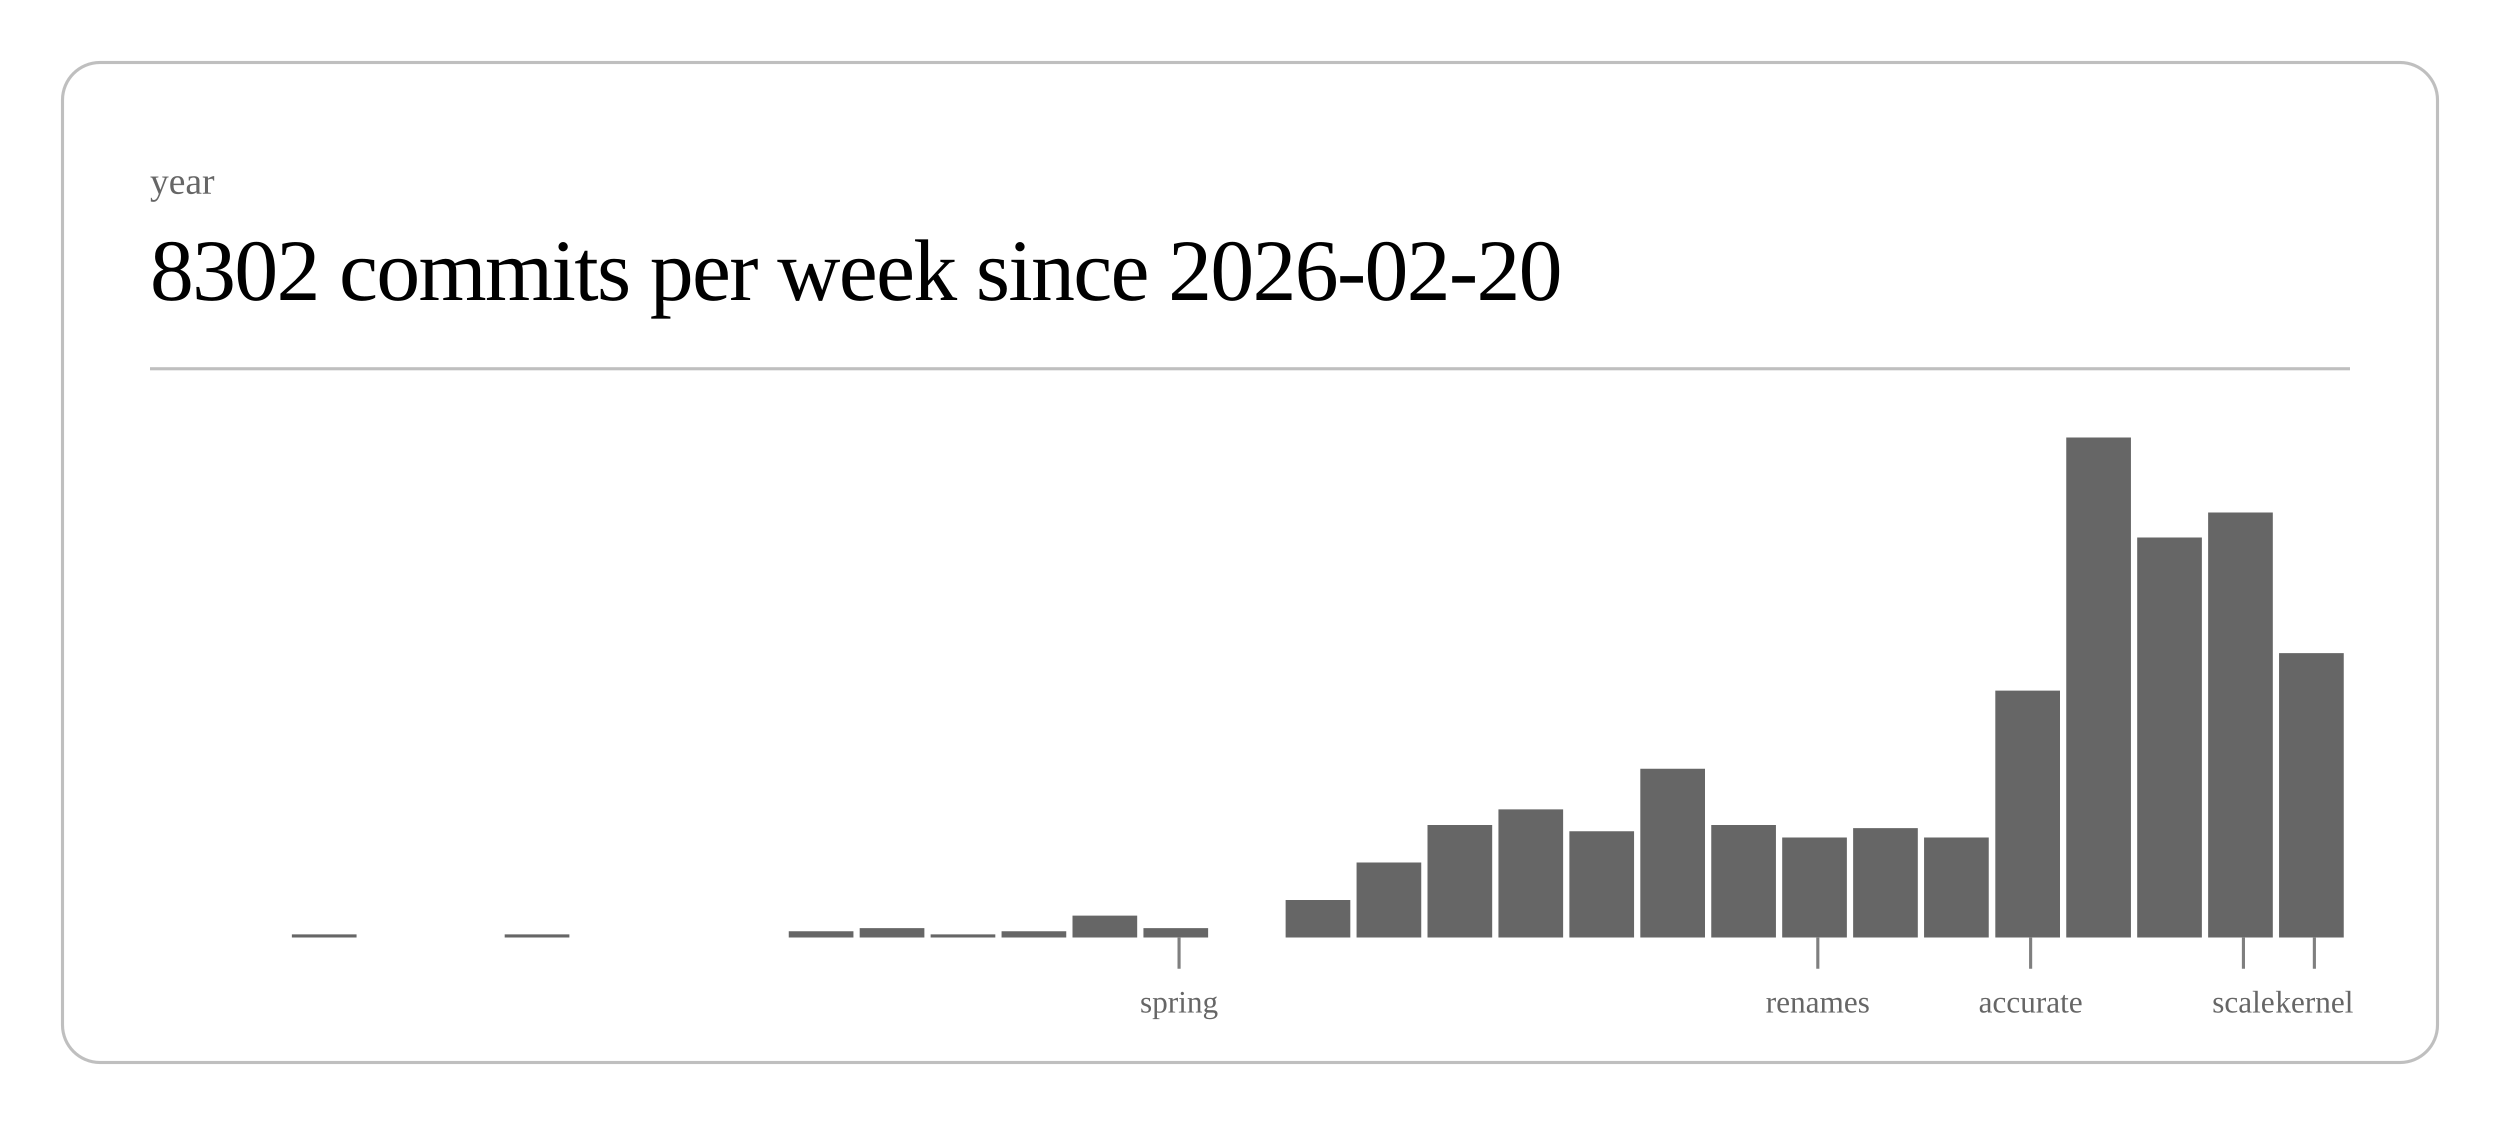
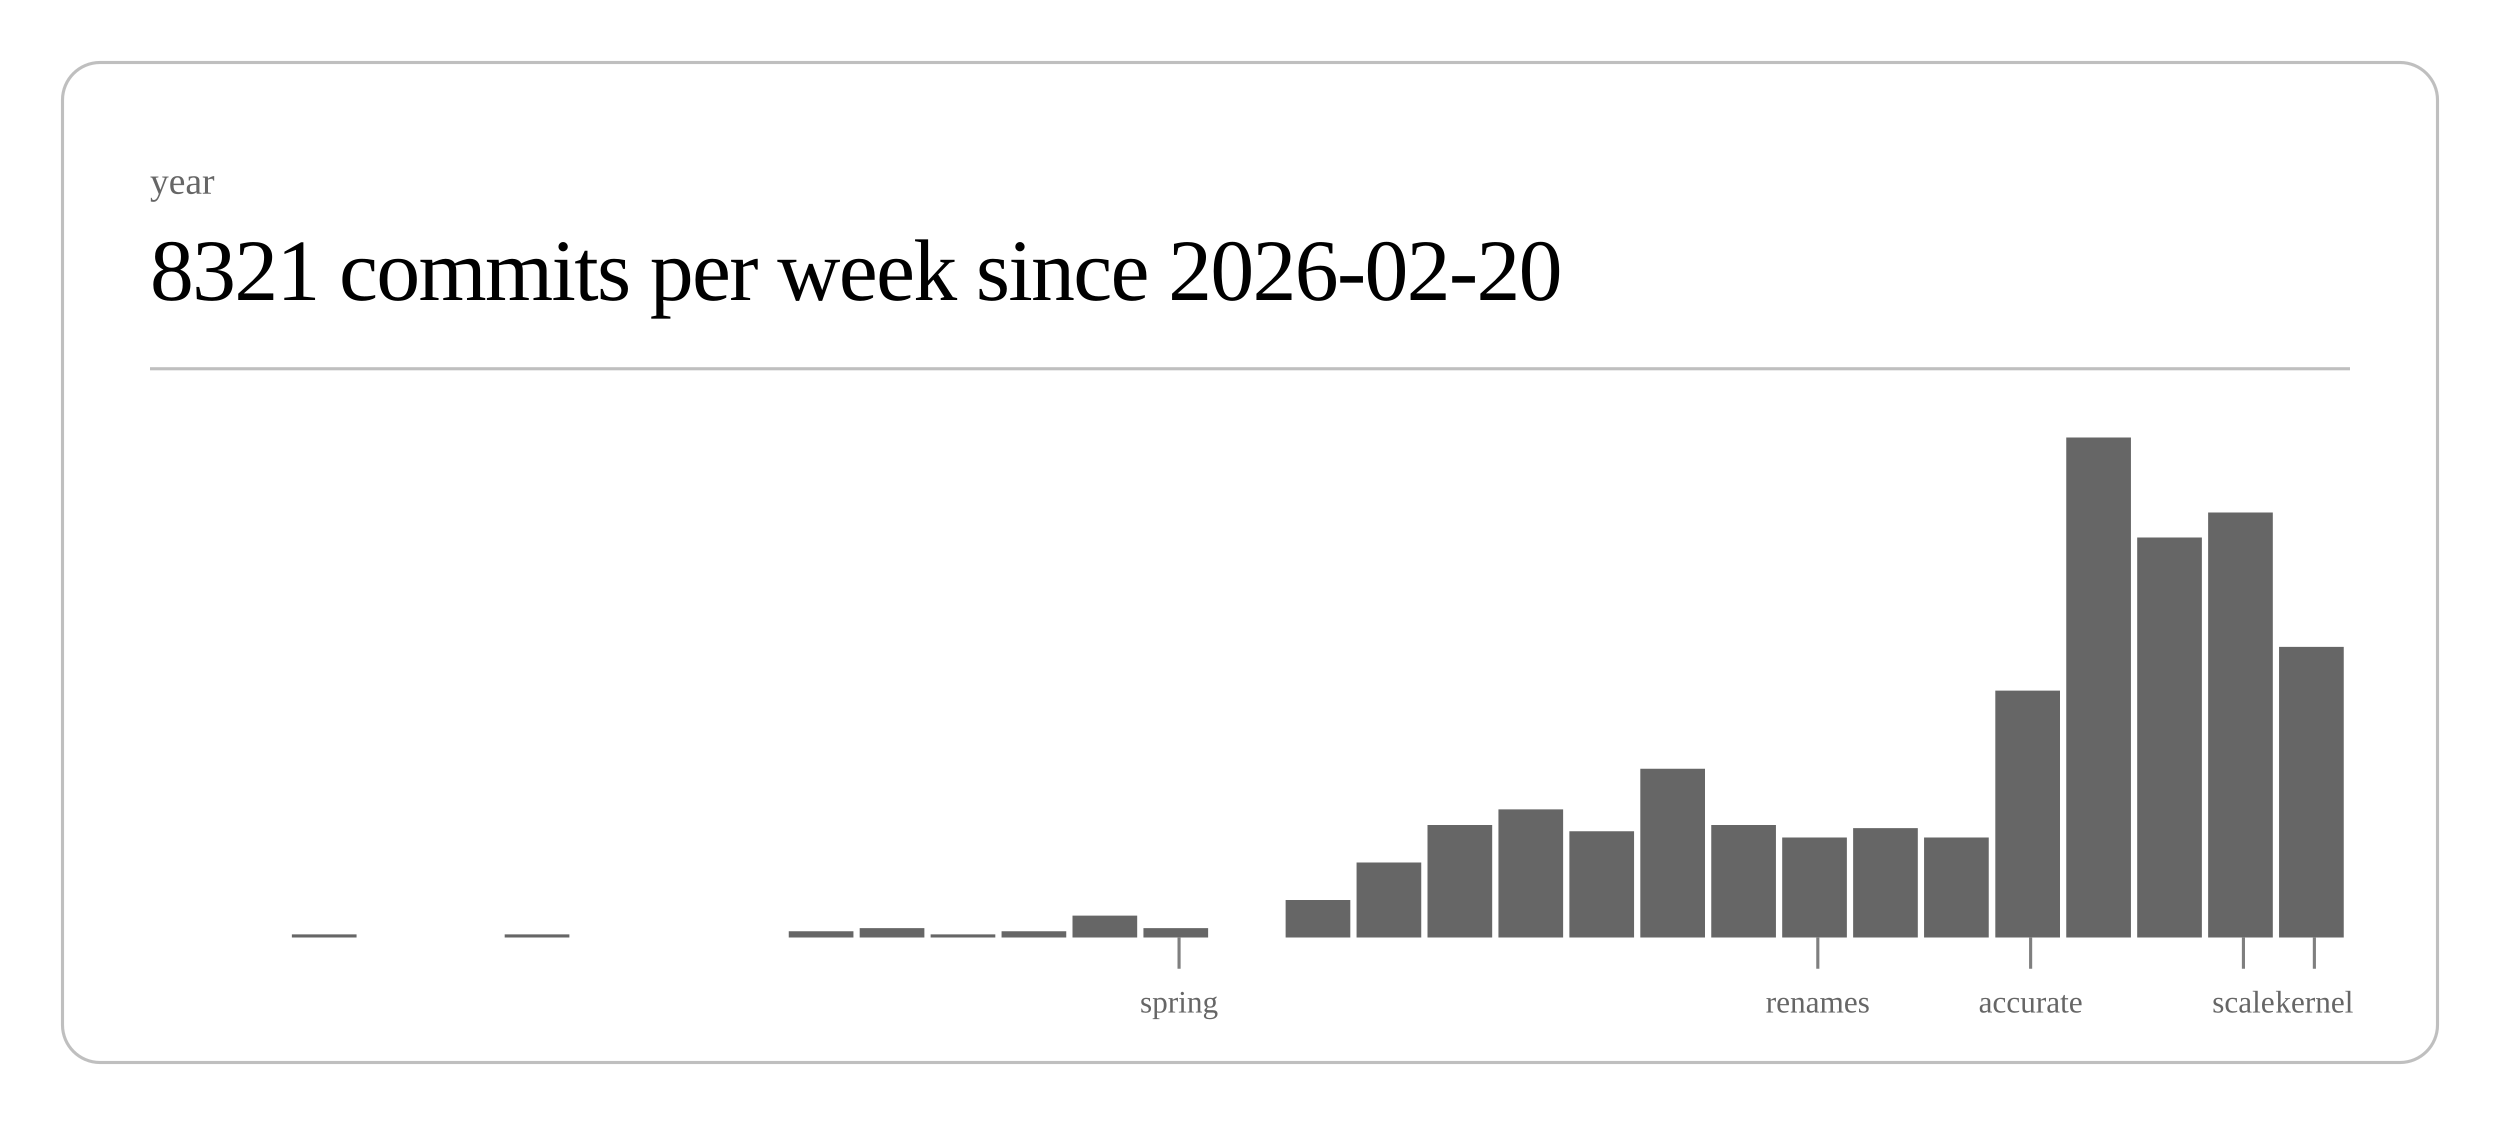
<svg xmlns="http://www.w3.org/2000/svg" class="post-header-svg" viewBox="0 0 800 360" width="800" height="360">
  <rect x="20" y="20" width="760" height="320" rx="12" ry="12" fill="none" stroke="currentColor" stroke-width="1" opacity="0.25" />
  <text fill="currentColor" x="48" y="62" font-size="12" opacity="0.6">year</text>
-   <text fill="currentColor" x="48" y="96" font-size="28" font-weight="300" letter-spacing="-0.5">8302 commits per week since 2026-02-20</text>
+   <text fill="currentColor" x="48" y="96" font-size="28" font-weight="300" letter-spacing="-0.5">8321 commits per week since 2026-02-20</text>
  <line stroke="currentColor" x1="48" y1="118" x2="752" y2="118" stroke-width="1" opacity="0.25" />
  <rect x="93.4" y="299" width="20.7" height="1" fill="currentColor" opacity="0.6" />
  <rect x="161.5" y="299" width="20.7" height="1" fill="currentColor" opacity="0.6" />
  <rect x="252.4" y="298" width="20.7" height="2" fill="currentColor" opacity="0.6" />
  <rect x="275.1" y="297" width="20.7" height="3" fill="currentColor" opacity="0.6" />
  <rect x="297.8" y="299" width="20.7" height="1" fill="currentColor" opacity="0.6" />
  <rect x="320.5" y="298" width="20.7" height="2" fill="currentColor" opacity="0.6" />
  <rect x="343.2" y="293" width="20.7" height="7" fill="currentColor" opacity="0.6" />
  <rect x="365.9" y="297" width="20.7" height="3" fill="currentColor" opacity="0.6" />
  <rect x="411.4" y="288" width="20.7" height="12" fill="currentColor" opacity="0.6" />
  <rect x="434.1" y="276" width="20.7" height="24" fill="currentColor" opacity="0.6" />
  <rect x="456.8" y="264" width="20.7" height="36" fill="currentColor" opacity="0.6" />
  <rect x="479.5" y="259" width="20.7" height="41" fill="currentColor" opacity="0.6" />
  <rect x="502.2" y="266" width="20.7" height="34" fill="currentColor" opacity="0.6" />
  <rect x="524.9" y="246" width="20.7" height="54" fill="currentColor" opacity="0.6" />
  <rect x="547.6" y="264" width="20.7" height="36" fill="currentColor" opacity="0.6" />
  <rect x="570.3" y="268" width="20.7" height="32" fill="currentColor" opacity="0.6" />
  <rect x="593.0" y="265" width="20.7" height="35" fill="currentColor" opacity="0.6" />
  <rect x="615.7" y="268" width="20.7" height="32" fill="currentColor" opacity="0.6" />
  <rect x="638.5" y="221" width="20.7" height="79" fill="currentColor" opacity="0.6" />
  <rect x="661.2" y="140" width="20.7" height="160" fill="currentColor" opacity="0.6" />
  <rect x="683.9" y="172" width="20.7" height="128" fill="currentColor" opacity="0.6" />
  <rect x="706.6" y="164" width="20.7" height="136" fill="currentColor" opacity="0.6" />
-   <rect x="729.3" y="209" width="20.7" height="91" fill="currentColor" opacity="0.6" />
+   <rect x="729.3" y="207" width="20.7" height="93" fill="currentColor" opacity="0.6" />
  <line stroke="currentColor" x1="377.3" y1="300" x2="377.3" y2="310" stroke-width="1" opacity="0.5" />
  <text fill="currentColor" x="377.3" y="324" font-size="10" opacity="0.6" text-anchor="middle">spring</text>
  <line stroke="currentColor" x1="581.7" y1="300" x2="581.7" y2="310" stroke-width="1" opacity="0.5" />
  <text fill="currentColor" x="581.7" y="324" font-size="10" opacity="0.6" text-anchor="middle">renames</text>
  <line stroke="currentColor" x1="649.8" y1="300" x2="649.8" y2="310" stroke-width="1" opacity="0.5" />
  <text fill="currentColor" x="649.8" y="324" font-size="10" opacity="0.6" text-anchor="middle">accurate</text>
  <line stroke="currentColor" x1="717.9" y1="300" x2="717.9" y2="310" stroke-width="1" opacity="0.5" />
  <text fill="currentColor" x="717.9" y="324" font-size="10" opacity="0.6" text-anchor="middle">scale</text>
  <line stroke="currentColor" x1="740.6" y1="300" x2="740.6" y2="310" stroke-width="1" opacity="0.5" />
  <text fill="currentColor" x="740.6" y="324" font-size="10" opacity="0.6" text-anchor="middle">kernel</text>
</svg>
